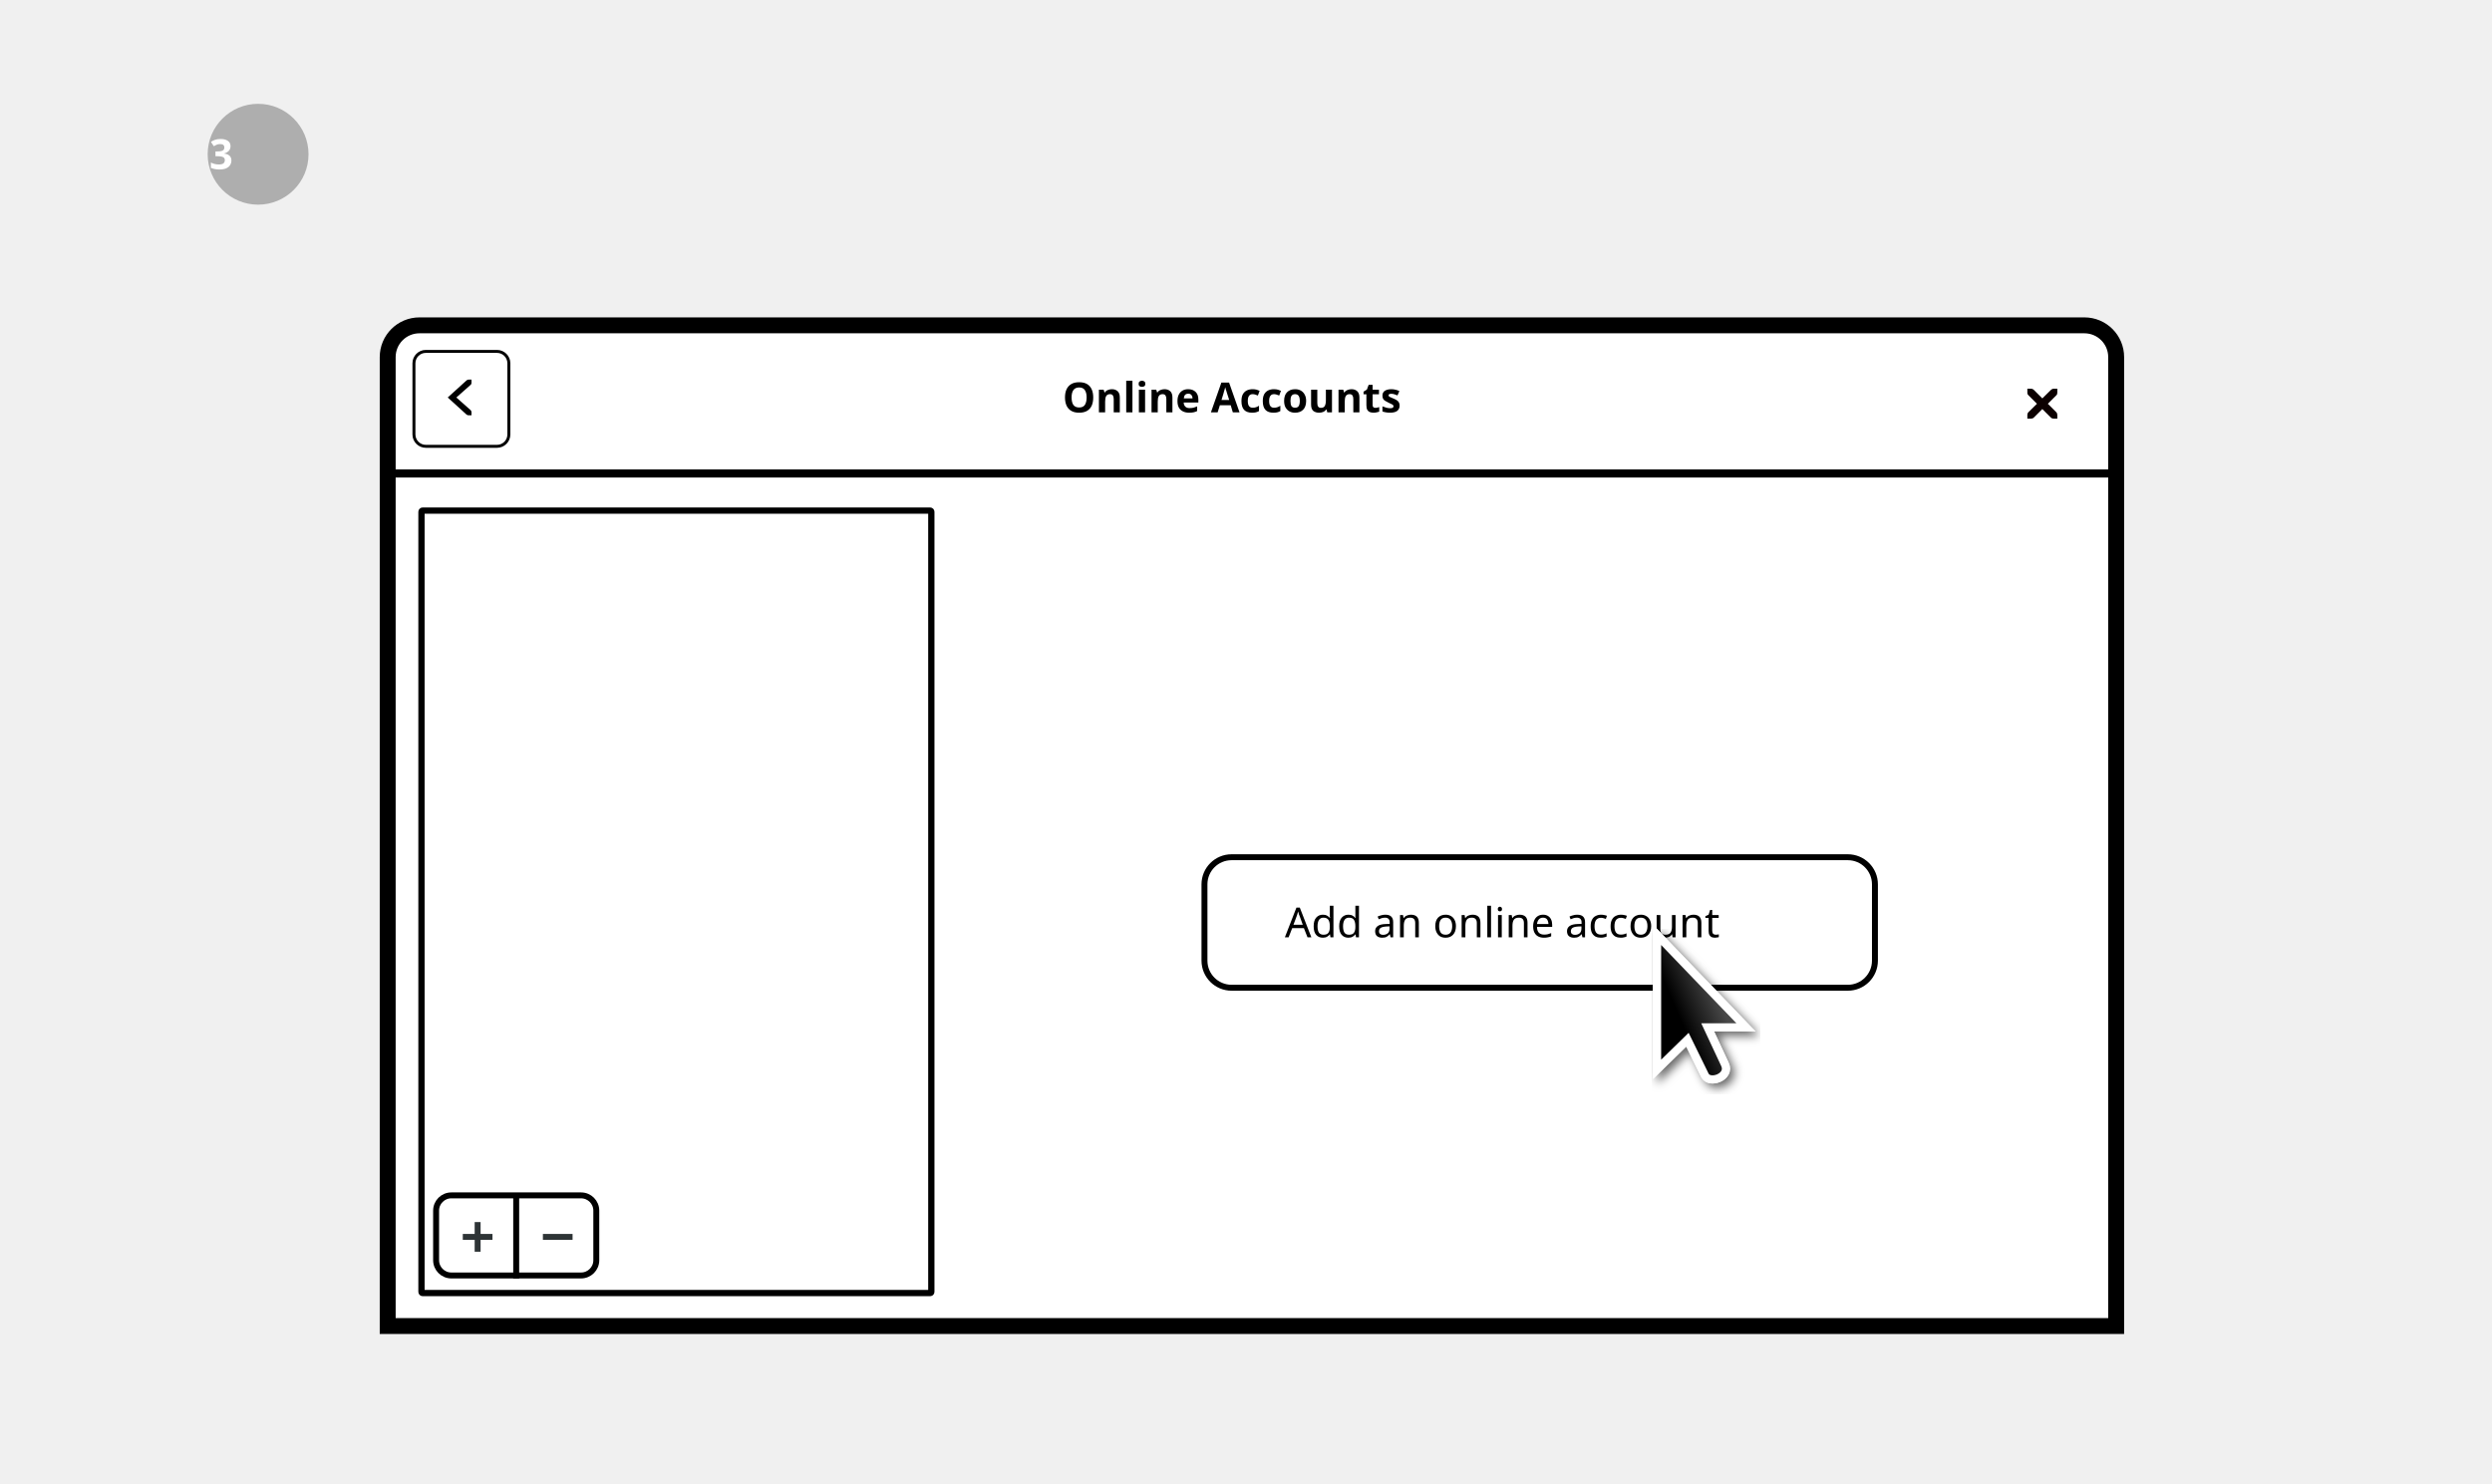
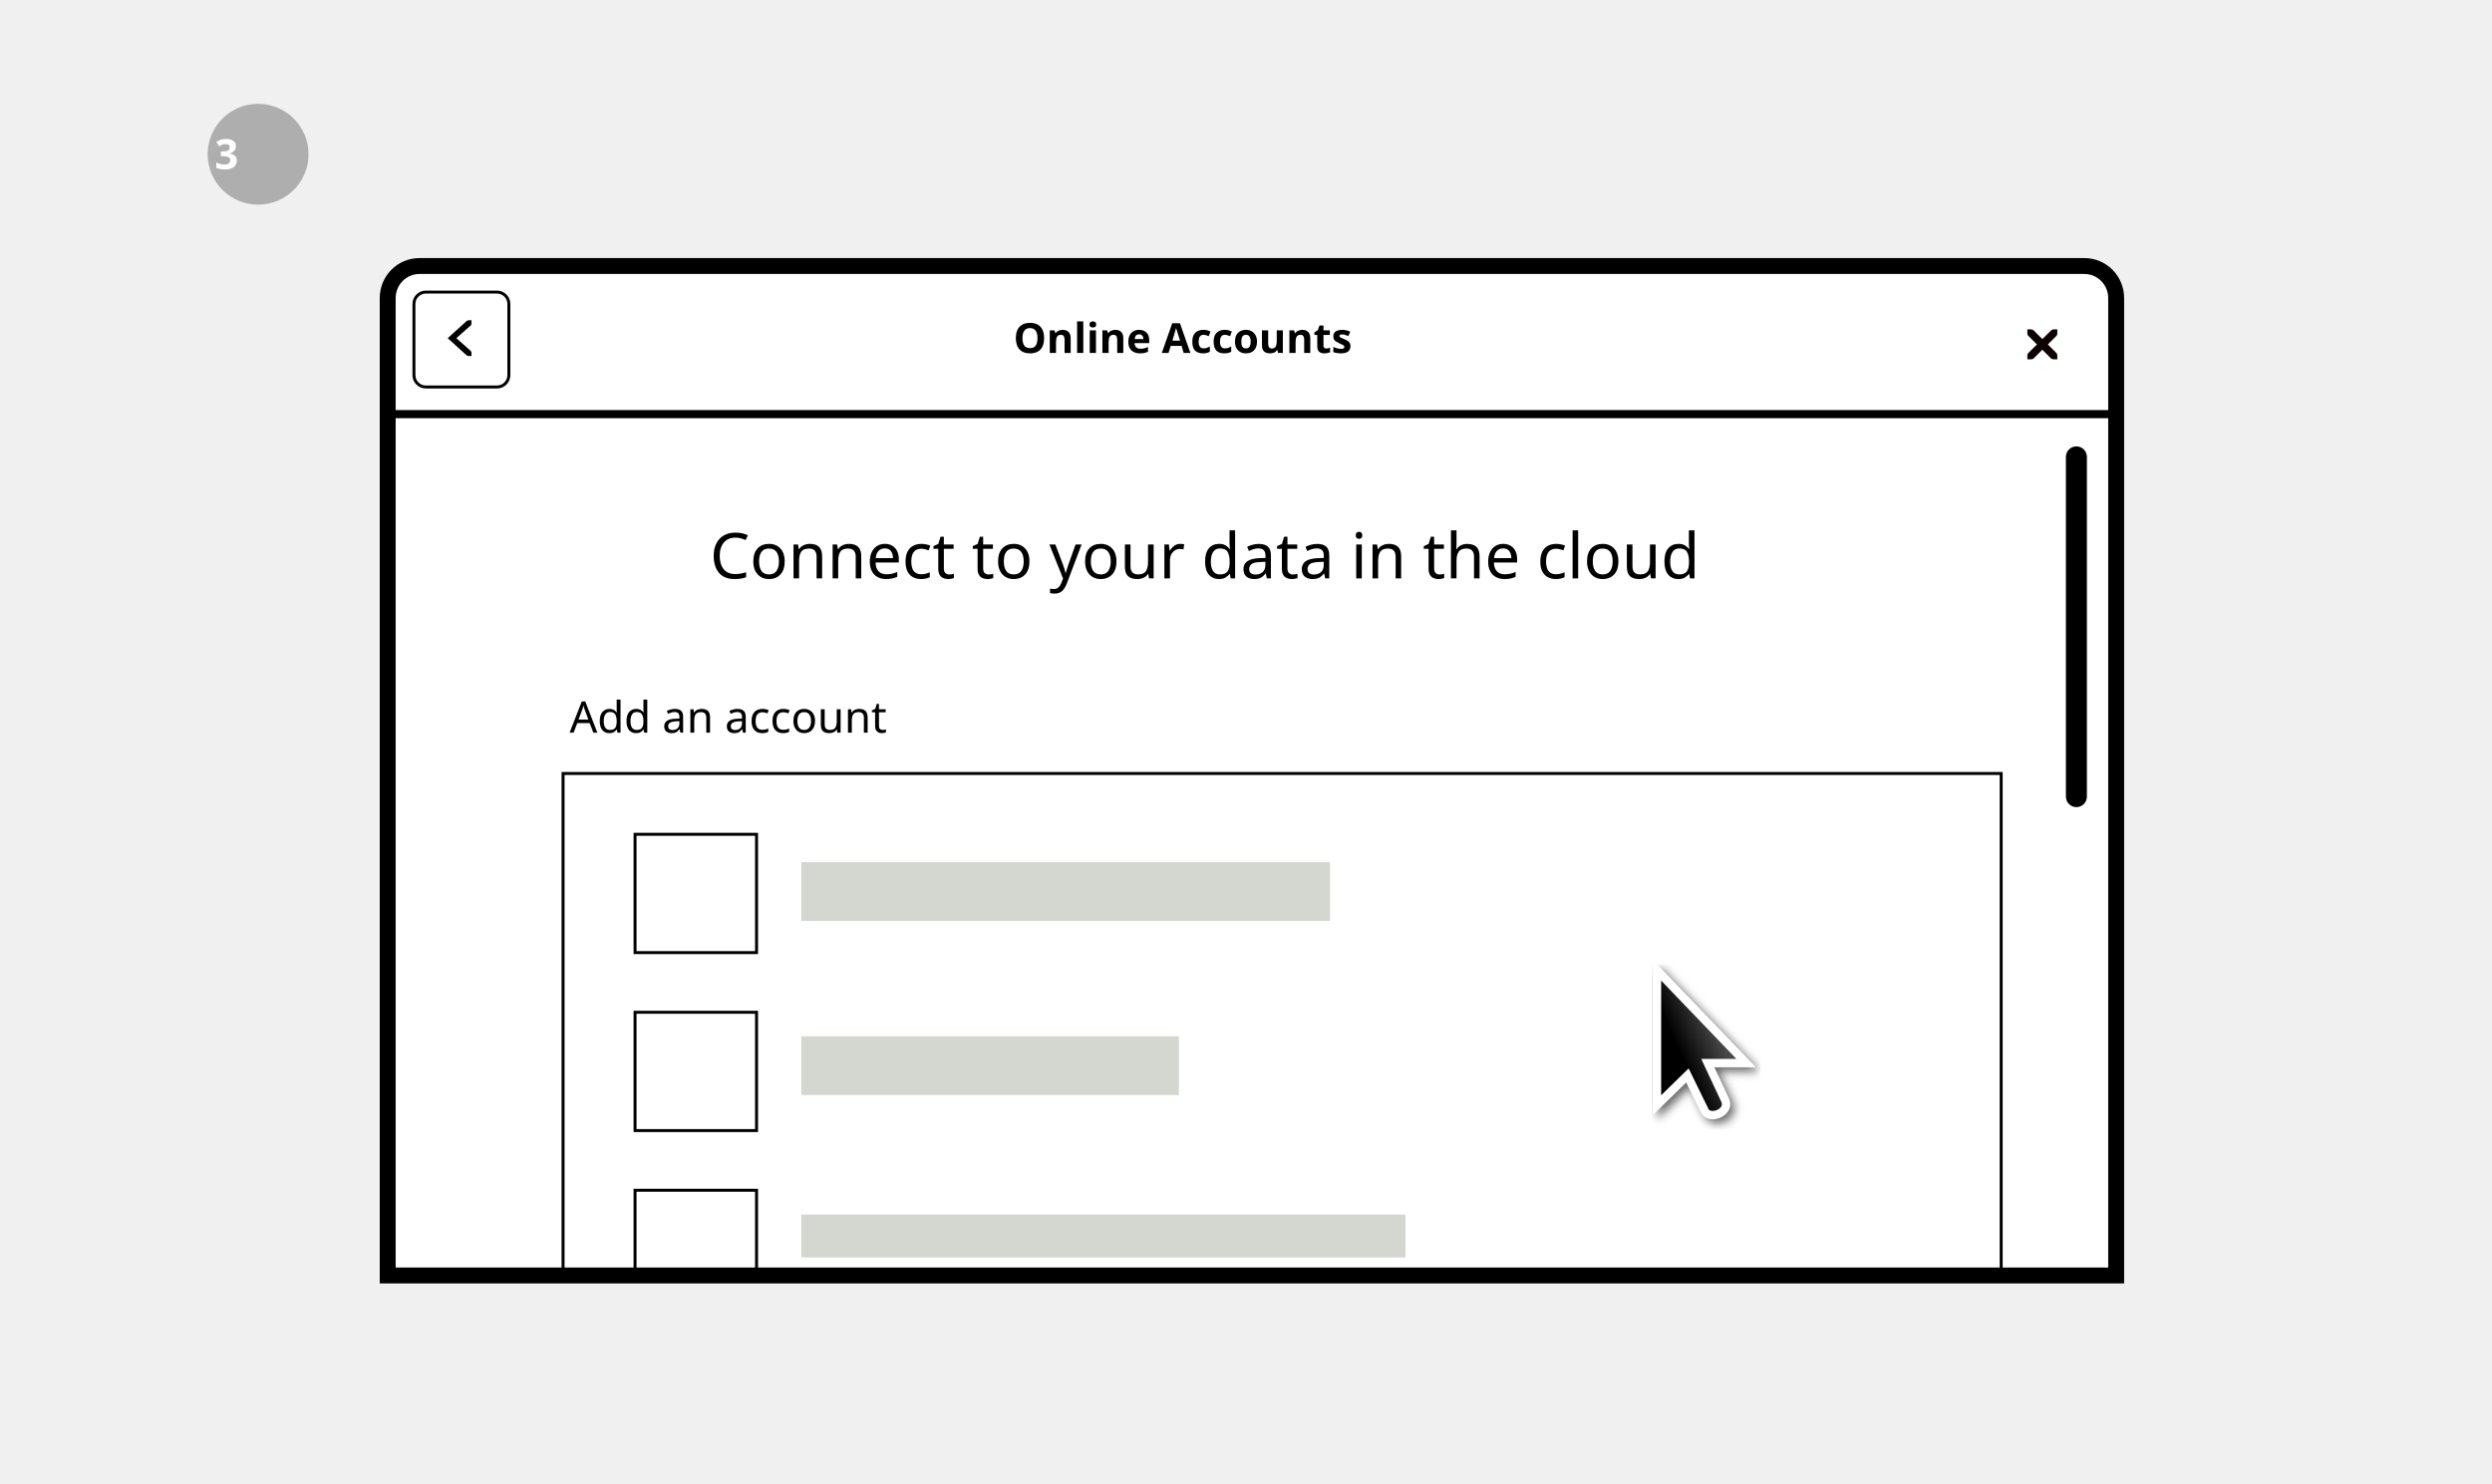
<svg xmlns="http://www.w3.org/2000/svg" xmlns:ns1="http://www.openswatchbook.org/uri/2009/osb" xmlns:xlink="http://www.w3.org/1999/xlink" height="500" id="svg10075" version="1.1" width="840">
  <defs id="defs10077">
    <linearGradient id="RHEL7" ns1:paint="gradient">
      <stop id="stop13323" offset="0" style="stop-color:#a3dbe8;stop-opacity:1;" />
      <stop id="stop13325" offset="1" style="stop-color:#a3dbe8;stop-opacity:1;" />
    </linearGradient>
    <linearGradient id="GNOME" ns1:paint="gradient">
      <stop id="stop11074" offset="0" style="stop-color:#eeedec;stop-opacity:1;" />
      <stop id="stop11076" offset="1" style="stop-color:#eeedec;stop-opacity:1" />
    </linearGradient>
    <linearGradient id="BLANK" ns1:paint="gradient">
      <stop id="stop7012" offset="0" style="stop-color:#eeedec;stop-opacity:0;" />
      <stop id="stop7014" offset="1" style="stop-color:#eeedec;stop-opacity:0" />
    </linearGradient>
    <linearGradient gradientTransform="matrix(1.183438,0,0,0.896461,5.70167,415.6038)" gradientUnits="userSpaceOnUse" id="linearGradient7064" x1="-18.338" x2="713.429" y1="490.549" y2="490.549" xlink:href="#GNOME" />
    <filter color-interpolation-filters="sRGB" height="1.131" id="filter5601" width="1.206" x="-0.103" y="-0.065">
      <feGaussianBlur id="feGaussianBlur5603" stdDeviation="0.611" />
    </filter>
    <linearGradient gradientUnits="userSpaceOnUse" id="linearGradient5885" x1="29.09" x2="33.971" y1="11.773" y2="9.709" xlink:href="#linearGradient5716" />
    <linearGradient id="linearGradient5716">
      <stop id="stop5718" offset="0" style="stop-color:#000000;stop-opacity:1;" />
      <stop id="stop5720" offset="1" style="stop-color:#484848;stop-opacity:1;" />
    </linearGradient>
    <linearGradient gradientUnits="userSpaceOnUse" id="linearGradient17441" x1="29.09" x2="33.971" y1="11.773" y2="9.709" xlink:href="#linearGradient5716" />
    <linearGradient id="linearGradient17443">
      <stop id="stop17445" offset="0" style="stop-color:#000000;stop-opacity:1;" />
      <stop id="stop17447" offset="1" style="stop-color:#484848;stop-opacity:1;" />
    </linearGradient>
    <linearGradient gradientUnits="userSpaceOnUse" id="linearGradient17453" x1="29.09" x2="33.971" y1="11.773" y2="9.709" xlink:href="#linearGradient5716" />
    <linearGradient gradientUnits="userSpaceOnUse" id="linearGradient17455" x1="29.09" x2="33.971" y1="11.773" y2="9.709" xlink:href="#linearGradient5716" />
  </defs>
  <g id="layer1" transform="translate(0,-992.3622)">
    <rect height="656" id="background" style="fill:url(#BLANK);" width="866" x="-16" y="855.362" />
  </g>
  <g id="layer2" transform="translate(0,-540)">
    <g id="g11020" transform="translate(-35,-139.3622)">
      <path d="m 137,278 a 17,17 0 0 1 -17,17 17,17 0 0 1 -17,-17 17,17 0 0 1 17,-17 17,17 0 0 1 17,17 z" id="path11014" style="color:#000000;fill:#000000;fill-opacity:0.275;stroke:none;stroke-width:1.07;marker:none;visibility:visible;display:inline;overflow:visible;enable-background:accumulate" transform="translate(2,453.3622)" />
-       <text id="text11016" style="font-size:14px;font-style:normal;font-variant:normal;font-weight:bold;font-stretch:normal;text-align:center;line-height:125%;letter-spacing:0px;word-spacing:0px;writing-mode:lr-tb;text-anchor:middle;fill:#ffffff;fill-opacity:1;stroke:none;font-family:Cantarell;-inkscape-font-specification:Cantarell Bold" x="122.293" y="736.362" xml:space="preserve">
-         <tspan id="tspan11018" x="122.293" y="736.362">3</tspan>
+       <text id="text11016" style="font-style:normal;font-variant:normal;font-weight:bold;font-stretch:normal;line-height:0%;font-family:Cantarell;-inkscape-font-specification:'Cantarell Bold';text-align:center;letter-spacing:0px;word-spacing:0px;writing-mode:lr-tb;text-anchor:middle;fill:#ffffff;fill-opacity:1;stroke:none" x="122.293" y="736.362" xml:space="preserve">
+         <tspan id="tspan11018" x="122.293" y="736.362" style="font-size:14px;line-height:1.25">3</tspan>
      </text>
    </g>
    <g id="g4890" style="display:inline" transform="matrix(2.683333,0,0,2.683333,-1275.51,-1072.854)">
-       <path d="m 528.047,641.939 209.13,0 c 2.216,0 4,1.784 4,4 l 0,121.727 -4,0 -209.13,0 -4,0 0,-121.727 c 0,-2.216 1.784,-4 4,-4 z" id="path5430" style="fill:#ffffff;fill-opacity:1;stroke:#000000;stroke-width:2;stroke-miterlimit:4;stroke-opacity:1" />
-       <path d="m 524.598,660.548 c 212.461,0 216.298,0 216.298,0" id="path5361" style="fill:none;stroke:#000000;stroke-width:1.015;stroke-linecap:butt;stroke-linejoin:miter;stroke-miterlimit:4;stroke-opacity:1;stroke-dasharray:none" />
-       <g id="g5363" style="fill:#0c0000;fill-opacity:1" transform="matrix(0.4705848,0,0,0.4705848,728.1379,648.0146)">
+       <path d="m 528.047,634.486 h 209.13 c 2.216,0 4,1.8 4,4.035 v 122.791 h -4 -209.13 -4 V 638.521 c 0,-2.235 1.784,-4.035 4,-4.035 z" id="path5430" style="fill:#ffffff;fill-opacity:1;stroke:#000000;stroke-width:2;stroke-miterlimit:4;stroke-opacity:1" />
+       <path d="m 524.598,653.095 c 212.461,0 216.298,0 216.298,0" id="path5361" style="fill:none;stroke:#000000;stroke-width:1.015;stroke-linecap:butt;stroke-linejoin:miter;stroke-miterlimit:4;stroke-dasharray:none;stroke-opacity:1" />
+       <g id="g5363" style="fill:#0c0000;fill-opacity:1" transform="matrix(0.4705848,0,0,0.4705848,728.1379,640.5612)">
        <g id="g5365" style="display:inline;fill:#0c0000;fill-opacity:1" transform="translate(-60,-518)" />
        <g id="g5367" style="fill:#0c0000;fill-opacity:1" transform="translate(-60,-518)" />
        <g id="g5369" style="fill:#0c0000;fill-opacity:1" transform="translate(-60,-518)" />
        <g id="g5371" style="fill:#0c0000;fill-opacity:1" transform="translate(-60,-518)">
          <g id="g5373" style="display:inline;fill:#0c0000;fill-opacity:1" transform="translate(19,-242)">
-             <path d="m 45,764 1,0 c 0.01,-1.2e-4 0.021,-4.6e-4 0.031,0 0.255,0.011 0.51,0.129 0.688,0.312 L 49,766.594 51.312,764.312 C 51.578,764.082 51.759,764.007 52,764 l 1,0 0,1 c 0,0.286 -0.034,0.551 -0.25,0.75 l -2.281,2.281 2.25,2.25 C 52.907,770.469 53,770.735 53,771 l 0,1 -1,0 c -0.265,-10e-6 -0.531,-0.093 -0.719,-0.281 L 49,769.438 46.719,771.719 C 46.531,771.907 46.265,772 46,772 l -1,0 0,-1 c -3e-6,-0.265 0.093,-0.531 0.281,-0.719 l 2.281,-2.25 L 45.281,765.75 C 45.071,765.555 44.978,765.281 45,765 l 0,-1 z" id="path5375" style="color:#bebebe;font-style:normal;font-variant:normal;font-weight:normal;font-stretch:normal;font-size:xx-small;line-height:normal;font-family:'Andale Mono';-inkscape-font-specification:'Andale Mono';text-indent:0;text-align:start;text-decoration:none;text-decoration-line:none;letter-spacing:normal;word-spacing:normal;text-transform:none;direction:ltr;block-progression:tb;writing-mode:lr-tb;text-anchor:start;display:inline;overflow:visible;visibility:visible;fill:#0c0000;fill-opacity:1;fill-rule:nonzero;stroke:none;stroke-width:1.781;marker:none;enable-background:new" />
+             <path d="m 45,764 h 1 c 0.01,-1.2e-4 0.021,-4.6e-4 0.031,0 0.255,0.011 0.51,0.129 0.688,0.312 L 49,766.594 51.312,764.312 C 51.578,764.082 51.759,764.007 52,764 h 1 v 1 c 0,0.286 -0.034,0.551 -0.25,0.75 l -2.281,2.281 2.25,2.25 C 52.907,770.469 53,770.735 53,771 v 1 h -1 c -0.265,-10e-6 -0.531,-0.093 -0.719,-0.281 L 49,769.438 46.719,771.719 C 46.531,771.907 46.265,772 46,772 h -1 v -1 c -3e-6,-0.265 0.093,-0.531 0.281,-0.719 l 2.281,-2.25 L 45.281,765.75 C 45.071,765.555 44.978,765.281 45,765 Z" id="path5375" style="color:#bebebe;font-style:normal;font-variant:normal;font-weight:normal;font-stretch:normal;font-size:xx-small;line-height:normal;font-family:'Andale Mono';-inkscape-font-specification:'Andale Mono';text-indent:0;text-align:start;text-decoration:none;text-decoration-line:none;letter-spacing:normal;word-spacing:normal;text-transform:none;writing-mode:lr-tb;direction:ltr;text-anchor:start;display:inline;overflow:visible;visibility:visible;fill:#0c0000;fill-opacity:1;fill-rule:nonzero;stroke:none;stroke-width:1.781;marker:none;enable-background:new" />
          </g>
        </g>
        <g id="g5377" style="fill:#0c0000;fill-opacity:1" transform="translate(-60,-518)" />
        <g id="g5379" style="fill:#0c0000;fill-opacity:1" transform="translate(-60,-518)" />
        <g id="g5381" style="fill:#0c0000;fill-opacity:1" transform="translate(-60,-518)" />
      </g>
-       <rect height="98.306" id="rect12010" rx="0.143" ry="0.158" style="color:#000000;fill:none;stroke:#000000;stroke-width:0.788;stroke-opacity:1;marker:none;visibility:visible;display:inline;overflow:visible;enable-background:accumulate" width="64.046" x="528.291" y="665.216" />
-       <text id="text12012" style="font-size:5.217px;font-style:normal;font-variant:normal;font-weight:bold;font-stretch:normal;text-align:center;line-height:125%;letter-spacing:0px;word-spacing:0px;writing-mode:lr-tb;text-anchor:middle;fill:#000000;fill-opacity:1;stroke:none;font-family:Cantarell;-inkscape-font-specification:Cantarell Bold" x="634.848" y="652.865" xml:space="preserve">
-         <tspan id="tspan12014" x="634.848" y="652.865">Online Accounts</tspan>
+       <text id="text12012" style="font-style:normal;font-variant:normal;font-weight:bold;font-stretch:normal;line-height:0%;font-family:Cantarell;-inkscape-font-specification:'Cantarell Bold';text-align:center;letter-spacing:0px;word-spacing:0px;writing-mode:lr-tb;text-anchor:middle;fill:#000000;fill-opacity:1;stroke:none" x="634.848" y="645.411" xml:space="preserve">
+         <tspan id="tspan12014" x="634.848" y="645.411" style="font-size:5.217px;line-height:1.25">Online Accounts</tspan>
      </text>
-       <rect height="16.398" id="rect17494" rx="3.405" ry="3.405" style="color:#000000;fill:none;stroke:#000000;stroke-width:0.745;stroke-linecap:square;stroke-linejoin:miter;stroke-miterlimit:4;stroke-opacity:1;stroke-dasharray:none;stroke-dashoffset:0;marker:none;visibility:visible;display:inline;overflow:visible;enable-background:accumulate" width="84.224" x="626.65" y="708.765" />
-       <text id="text17496" style="font-size:5.217px;font-style:normal;font-variant:normal;font-weight:normal;font-stretch:normal;text-align:center;line-height:125%;letter-spacing:0px;word-spacing:0px;writing-mode:lr-tb;text-anchor:middle;fill:#000000;fill-opacity:1;stroke:none;font-family:Cantarell;-inkscape-font-specification:Cantarell" x="668.813" y="718.828" xml:space="preserve">
-         <tspan id="tspan17498" x="668.813" y="718.828">Add an online account</tspan>
+       <rect style="color:#000000;overflow:visible;opacity:1;vector-effect:none;fill:none;fill-opacity:1;stroke:#000000;stroke-width:0.373;stroke-opacity:1" id="rect884" width="180.655" height="63.069" x="546.077" y="698.243" />
+       <g id="default-pointer-c" style="display:inline" transform="matrix(1.028173,0,0,1.028173,656.1496,720.603)">
+         <path d="M 27.135,2.848 V 19.289 l 3.712,-3.624 2.121,4.331 c 0.52,1.171 3.221,0.23 2.453,-1.337 l -2.099,-4.497 h 4.685 z" id="path5567" style="color:#000000;display:block;overflow:visible;visibility:visible;opacity:0.6;fill:#000000;fill-opacity:1;fill-rule:nonzero;stroke:#000000;stroke-width:1;stroke-linecap:butt;stroke-linejoin:miter;stroke-miterlimit:10;stroke-dasharray:none;stroke-dashoffset:0;stroke-opacity:1;marker:none;filter:url(#filter5601);enable-background:accumulate" />
+         <path d="M 26.605,2.318 V 18.758 l 3.712,-3.624 2.121,4.331 c 0.52,1.171 3.221,0.23 2.453,-1.337 l -2.099,-4.497 h 4.685 z" id="path5565" style="color:#000000;display:block;overflow:visible;visibility:visible;fill:url(#linearGradient17453);fill-opacity:1;fill-rule:nonzero;stroke:#ffffff;stroke-width:1;stroke-linecap:butt;stroke-linejoin:miter;stroke-miterlimit:10;stroke-dasharray:none;stroke-dashoffset:0;stroke-opacity:1;marker:none;enable-background:accumulate" />
+         <path d="M 26.605,2.318 V 18.758 l 3.712,-3.624 2.121,4.331 c 0.52,1.171 3.221,0.23 2.453,-1.337 l -2.099,-4.497 h 4.685 z" id="path6242" style="color:#000000;display:block;overflow:visible;visibility:visible;fill:url(#linearGradient17455);fill-opacity:1;fill-rule:nonzero;stroke:#ffffff;stroke-width:1;stroke-linecap:butt;stroke-linejoin:miter;stroke-miterlimit:10;stroke-dasharray:none;stroke-dashoffset:0;stroke-opacity:1;marker:none;enable-background:accumulate" />
+       </g>
+       <g id="g4705" style="display:inline" transform="matrix(0.3726708,0,0,0.3726708,492.8318,447.5148)">
+         <rect height="16" id="rect10837-5-8-1" style="color:#bebebe;display:inline;overflow:visible;visibility:visible;fill:none;stroke:none;stroke-width:1;marker:none;enable-background:new" transform="scale(-1,1)" width="16" x="-116" y="518" />
+         <path d="m 112.014,520 h -1 c -0.01,-1.2e-4 -0.021,-4.6e-4 -0.031,0 -0.255,0.011 -0.51,0.129 -0.688,0.312 l -6.298,5.719 6.298,5.719 c 0.188,0.188 0.453,0.281 0.719,0.281 h 1 v -1 c 0,-0.265 -0.093,-0.531 -0.281,-0.719 l -4.829,-4.281 4.829,-4.281 c 0.211,-0.195 0.303,-0.469 0.281,-0.75 z" id="path10839-9-9-5" style="color:#bebebe;font-style:normal;font-variant:normal;font-weight:normal;font-stretch:normal;font-size:medium;line-height:normal;font-family:'Andale Mono';-inkscape-font-specification:'Andale Mono';text-indent:0;text-align:start;text-decoration:none;text-decoration-line:none;letter-spacing:normal;word-spacing:normal;text-transform:none;writing-mode:lr-tb;direction:ltr;text-anchor:start;display:inline;overflow:visible;visibility:visible;fill:#000000;fill-opacity:1;fill-rule:nonzero;stroke:none;stroke-width:1.781;marker:none;enable-background:new" />
+       </g>
+       <rect height="11.925" id="rect15386" rx="1.491" ry="1.491" style="color:#000000;display:inline;overflow:visible;visibility:visible;fill:none;stroke:#000000;stroke-width:0.373;stroke-miterlimit:4;stroke-dasharray:none;stroke-opacity:1;marker:none;enable-background:accumulate" width="11.925" x="527.344" y="637.76" />
+       <rect style="opacity:1;vector-effect:none;fill:#000000;fill-opacity:1;stroke:none;stroke-width:7.453;stroke-linecap:butt;stroke-linejoin:miter;stroke-miterlimit:4;stroke-dasharray:none;stroke-dashoffset:0;stroke-opacity:1;marker:none;paint-order:normal" id="rect977" width="2.635" height="45.325" x="734.865" y="657.146" rx="1.318" ry="1.318" />
+       <rect y="705.885" x="555.12" height="14.863" width="15.263" id="rect979" style="color:#000000;overflow:visible;opacity:1;vector-effect:none;fill:none;fill-opacity:1;stroke:#000000;stroke-width:0.373;stroke-opacity:1" />
+       <rect style="color:#000000;overflow:visible;opacity:1;vector-effect:none;fill:none;fill-opacity:1;stroke:#000000;stroke-width:0.373;stroke-opacity:1" id="rect981" width="15.263" height="14.863" x="555.12" y="728.245" />
+       <rect y="750.606" x="555.12" height="10.706" width="15.263" id="rect983" style="color:#000000;overflow:visible;opacity:1;vector-effect:none;fill:none;fill-opacity:1;stroke:#000000;stroke-width:0.373;stroke-opacity:1" />
+       <rect style="opacity:1;vector-effect:none;fill:#d3d7cf;fill-opacity:1;stroke:none;stroke-width:7.453;stroke-linecap:butt;stroke-linejoin:miter;stroke-miterlimit:4;stroke-dasharray:none;stroke-dashoffset:0;stroke-opacity:1;marker:none;paint-order:normal" id="rect985" width="66.407" height="7.379" x="576.009" y="709.39" />
+       <rect y="731.262" x="576.009" height="7.379" width="47.433" id="rect987" style="opacity:1;vector-effect:none;fill:#d3d7cf;fill-opacity:1;stroke:none;stroke-width:7.453;stroke-linecap:butt;stroke-linejoin:miter;stroke-miterlimit:4;stroke-dasharray:none;stroke-dashoffset:0;stroke-opacity:1;marker:none;paint-order:normal" />
+       <rect style="opacity:1;vector-effect:none;fill:#d3d7cf;fill-opacity:1;stroke:none;stroke-width:7.453;stroke-linecap:butt;stroke-linejoin:miter;stroke-miterlimit:4;stroke-dasharray:none;stroke-dashoffset:0;stroke-opacity:1;marker:none;paint-order:normal" id="rect989" width="75.893" height="5.393" x="576.009" y="753.661" />
+       <flowRoot xml:space="preserve" id="flowRoot1005" style="fill:black;fill-opacity:1;stroke:none;font-family:sans-serif;font-style:normal;font-weight:normal;font-size:40px;line-height:1.25;letter-spacing:0px;word-spacing:0px">
+         <flowRegion id="flowRegion1007">
+           <rect id="rect1009" width="488" height="122" x="186" y="199" />
+         </flowRegion>
+         <flowPara id="flowPara1011" />
+       </flowRoot>
+       <text xml:space="preserve" style="font-style:normal;font-variant:normal;font-weight:normal;font-stretch:normal;font-size:5.466px;line-height:1.25;font-family:sans-serif;-inkscape-font-specification:'sans-serif, Normal';font-variant-ligatures:normal;font-variant-caps:normal;font-variant-numeric:normal;font-feature-settings:normal;text-align:start;letter-spacing:0px;word-spacing:0px;writing-mode:lr-tb;text-anchor:start;fill:#000000;fill-opacity:1;stroke:none;stroke-width:0.373" x="546.898" y="693.113" id="text1074">
+         <tspan id="tspan1072" x="546.898" y="693.113" style="stroke-width:0.373">Add an account</tspan>
      </text>
-       <g id="default-pointer-c" style="display:inline" transform="matrix(1.028173,0,0,1.028173,656.1496,716.1309)">
-         <path d="m 27.135,2.848 0,16.44 3.712,-3.624 2.121,4.331 c 0.52,1.171 3.221,0.23 2.453,-1.337 l -2.099,-4.497 4.685,0 L 27.135,2.848 z" id="path5567" style="opacity:0.6;color:#000000;fill:#000000;fill-opacity:1;fill-rule:nonzero;stroke:#000000;stroke-width:1;stroke-linecap:butt;stroke-linejoin:miter;stroke-miterlimit:10;stroke-opacity:1;stroke-dasharray:none;stroke-dashoffset:0;marker:none;visibility:visible;display:block;overflow:visible;filter:url(#filter5601);enable-background:accumulate" />
-         <path d="m 26.605,2.318 0,16.44 3.712,-3.624 2.121,4.331 c 0.52,1.171 3.221,0.23 2.453,-1.337 l -2.099,-4.497 4.685,0 L 26.605,2.318 z" id="path5565" style="color:#000000;fill:url(#linearGradient17453);fill-opacity:1;fill-rule:nonzero;stroke:#ffffff;stroke-width:1;stroke-linecap:butt;stroke-linejoin:miter;stroke-miterlimit:10;stroke-opacity:1;stroke-dasharray:none;stroke-dashoffset:0;marker:none;visibility:visible;display:block;overflow:visible;enable-background:accumulate" />
-         <path d="m 26.605,2.318 0,16.44 3.712,-3.624 2.121,4.331 c 0.52,1.171 3.221,0.23 2.453,-1.337 l -2.099,-4.497 4.685,0 L 26.605,2.318 z" id="path6242" style="color:#000000;fill:url(#linearGradient17455);fill-opacity:1;fill-rule:nonzero;stroke:#ffffff;stroke-width:1;stroke-linecap:butt;stroke-linejoin:miter;stroke-miterlimit:10;stroke-opacity:1;stroke-dasharray:none;stroke-dashoffset:0;marker:none;visibility:visible;display:block;overflow:visible;enable-background:accumulate" />
+       <g id="g3922" style="display:inline;stroke-width:0.8" transform="matrix(0.931677,0,0,0.931677,417.2314,562.4069)">
+         <rect height="16" id="rect2941" style="color:#bebebe;display:inline;overflow:visible;visibility:visible;fill:none;stroke:none;stroke-width:0.8;marker:none" transform="rotate(-90)" width="16" x="-194" y="20" />
+         <path d="M 22.117,178 C 20.946,178 20,178.95 20,180.125 v 11.75 c 0,1.175 0.946,2.125 2.117,2.125 h 6.911 v -6 h -0.996 v -2 h 0.996 v -1.062 c 0,-1.844 1.374,-2.889 3.175,-2.938 h 1.774 v 2 H 32.887 c -0.626,0 -0.903,0.223 -0.903,0.906 V 186 h 1.712 l -0.218,2 h -1.494 v 6 h 1.899 C 35.054,194 36,193.05 36,191.875 v -11.75 C 36,178.95 35.054,178 33.883,178 Z" id="rect14063" style="color:#000000;display:inline;overflow:visible;visibility:visible;fill:#babdb6;fill-opacity:1;fill-rule:nonzero;stroke:none;stroke-width:0.4;marker:none;enable-background:new" />
      </g>
-       <rect height="10.062" id="rect17500" rx="1.914" ry="1.914" style="color:#000000;fill:none;stroke:#000000;stroke-width:0.745;stroke-linecap:square;stroke-linejoin:miter;stroke-miterlimit:4;stroke-opacity:1;stroke-dasharray:none;stroke-dashoffset:0;marker:none;visibility:visible;display:inline;overflow:visible;enable-background:accumulate" width="20.124" x="530.128" y="751.25" />
-       <path d="m 540.19,751.529 0,9.783" id="path17502" style="color:#000000;fill:none;stroke:#000000;stroke-width:0.745;stroke-linecap:square;stroke-linejoin:miter;stroke-miterlimit:4;stroke-opacity:1;stroke-dasharray:none;stroke-dashoffset:0;marker:none;visibility:visible;display:inline;overflow:visible;enable-background:accumulate" />
-       <g id="g31978" style="display:inline" transform="matrix(0.3726708,0,0,0.3726708,534.9727,650.6288)">
-         <rect height="16" id="rect31980" style="color:#bebebe;fill:none;stroke:none;stroke-width:1;marker:none;visibility:visible;display:inline;overflow:visible" width="16" x="20" y="276" />
-         <rect height="2" id="rect31984" style="color:#bebebe;fill:#2e3436;fill-opacity:1;stroke:none;stroke-width:1;marker:none;visibility:visible;display:inline;overflow:visible" width="10" x="23" y="283" />
-       </g>
-       <g id="g31988" style="display:inline" transform="matrix(0.3726708,0,0,0.3726708,524.9106,650.6288)">
-         <rect height="16" id="rect31990" style="color:#bebebe;fill:none;stroke:none;stroke-width:1;marker:none;visibility:visible;display:inline;overflow:visible" width="16" x="20" y="276" />
-         <path d="m -174,512 0,4 -4,0 0,2 4,0 0,4 2,0 0,-4 4,0 0,-2 -4,0 0,-4 -2,0 z" id="rect31992" style="color:#bebebe;fill:#2e3436;fill-opacity:1;stroke:none;stroke-width:1;marker:none;visibility:visible;display:inline;overflow:visible" transform="translate(201,-233)" />
-       </g>
-       <g id="g4705" style="display:inline" transform="matrix(0.3726708,0,0,0.3726708,492.8318,454.9682)">
-         <rect height="16" id="rect10837-5-8-1" style="color:#bebebe;fill:none;stroke:none;stroke-width:1;marker:none;visibility:visible;display:inline;overflow:visible;enable-background:new" transform="scale(-1,1)" width="16" x="-116" y="518" />
-         <path d="m 112.014,520 -1,0 c -0.01,-1.2e-4 -0.021,-4.6e-4 -0.031,0 -0.255,0.011 -0.51,0.129 -0.688,0.312 l -6.298,5.719 6.298,5.719 c 0.188,0.188 0.453,0.281 0.719,0.281 l 1,0 0,-1 c 0,-0.265 -0.093,-0.531 -0.281,-0.719 l -4.829,-4.281 4.829,-4.281 c 0.211,-0.195 0.303,-0.469 0.281,-0.75 z" id="path10839-9-9-5" style="font-size:medium;font-style:normal;font-variant:normal;font-weight:normal;font-stretch:normal;text-indent:0;text-align:start;text-decoration:none;line-height:normal;letter-spacing:normal;word-spacing:normal;text-transform:none;direction:ltr;block-progression:tb;writing-mode:lr-tb;text-anchor:start;color:#bebebe;fill:#000000;fill-opacity:1;fill-rule:nonzero;stroke:none;stroke-width:1.781;marker:none;visibility:visible;display:inline;overflow:visible;enable-background:new;font-family:Andale Mono;-inkscape-font-specification:Andale Mono" />
-       </g>
-       <rect height="11.925" id="rect15386" rx="1.491" ry="1.491" style="color:#000000;fill:none;stroke:#000000;stroke-width:0.373;stroke-miterlimit:4;stroke-opacity:1;stroke-dasharray:none;marker:none;visibility:visible;display:inline;overflow:visible;enable-background:accumulate" width="11.925" x="527.344" y="645.214" />
+       <path d="m 440.18,706.639 -1.659,-0.006 c -1.17,0.609 -1.345,2.13 -0.961,3.523 0.508,1.841 1.522,3.132 2.882,2.708 1.898,-0.592 1.953,-2.142 1.368,-3.959 -0.309,-0.961 -0.883,-1.736 -1.63,-2.264 z m 4.629,2.875 c 0,0.82 -0.333,1.519 -0.699,2.067 v 0.029 l -0.087,0.058 c 0,0 -0.237,0.279 -0.524,0.553 -0.286,0.274 -0.728,0.641 -0.728,0.641 -0.359,0.27 -0.553,0.627 -0.553,1.019 0,0.393 0.25,0.749 0.611,1.019 0,0 0.733,0.449 1.135,0.786 0.402,0.337 0.873,0.786 0.873,0.786 0.545,0.512 0.903,1.329 0.903,2.242 0,0.786 -0.249,1.5 -0.67,2.009 l -0.641,0.815 h 3.989 c 1.091,0 1.98,-0.885 1.98,-1.98 v -10.947 c 0,-1.095 -0.889,-1.98 -1.98,-1.98 -0.535,-0.005 -1.697,10e-4 -1.697,10e-4 l -0.014,0.918 -2.391,0.268 c 0.35,0.607 0.483,1.214 0.492,1.694 z m -9.316,2.271 v 5.24 c 1.618,-1.083 4.513,-1.106 4.513,-1.106 0,0 0.013,-0.018 0,-0.029 -1.161,-0.892 -0.67,-1.922 -0.67,-1.922 -1.795,0.153 -2.615,-0.517 -3.843,-2.184 z m 4.716,5.153 c -1.612,0.091 -3.687,0.758 -3.727,2.358 0,0.957 0.623,1.825 1.514,2.213 0,0 0.032,0.021 0.058,0.029 h 0.029 4.222 c 0,0 0.008,-0.042 0.029,-0.058 2.284,-2.021 0.559,-3.193 -1.397,-4.513 -0.035,-0.024 -0.087,-0.029 -0.087,-0.029 -0.204,-0.008 -0.41,-0.013 -0.64,0 z" id="path14750" style="color:#000000;display:inline;overflow:visible;visibility:visible;fill:#babdb6;fill-opacity:1;fill-rule:nonzero;stroke:none;stroke-width:0.186;marker:none;enable-background:new" />
    </g>
+     <text xml:space="preserve" style="font-style:normal;font-variant:normal;font-weight:normal;font-stretch:normal;font-size:21.333px;line-height:1.25;font-family:sans-serif;-inkscape-font-specification:'sans-serif, Normal';font-variant-ligatures:normal;font-variant-caps:normal;font-variant-numeric:normal;font-feature-settings:normal;text-align:center;letter-spacing:0px;word-spacing:0px;writing-mode:lr-tb;text-anchor:middle;opacity:1;vector-effect:none;fill:#000000;fill-opacity:1;stroke:none;stroke-width:1px;stroke-linecap:butt;stroke-linejoin:miter;stroke-miterlimit:4;stroke-dasharray:none;stroke-dashoffset:0;stroke-opacity:1" x="420" y="735" id="text1050">
+       <tspan id="tspan1048" x="420" y="735">Connect to your data in the cloud</tspan>
+     </text>
  </g>
</svg>
